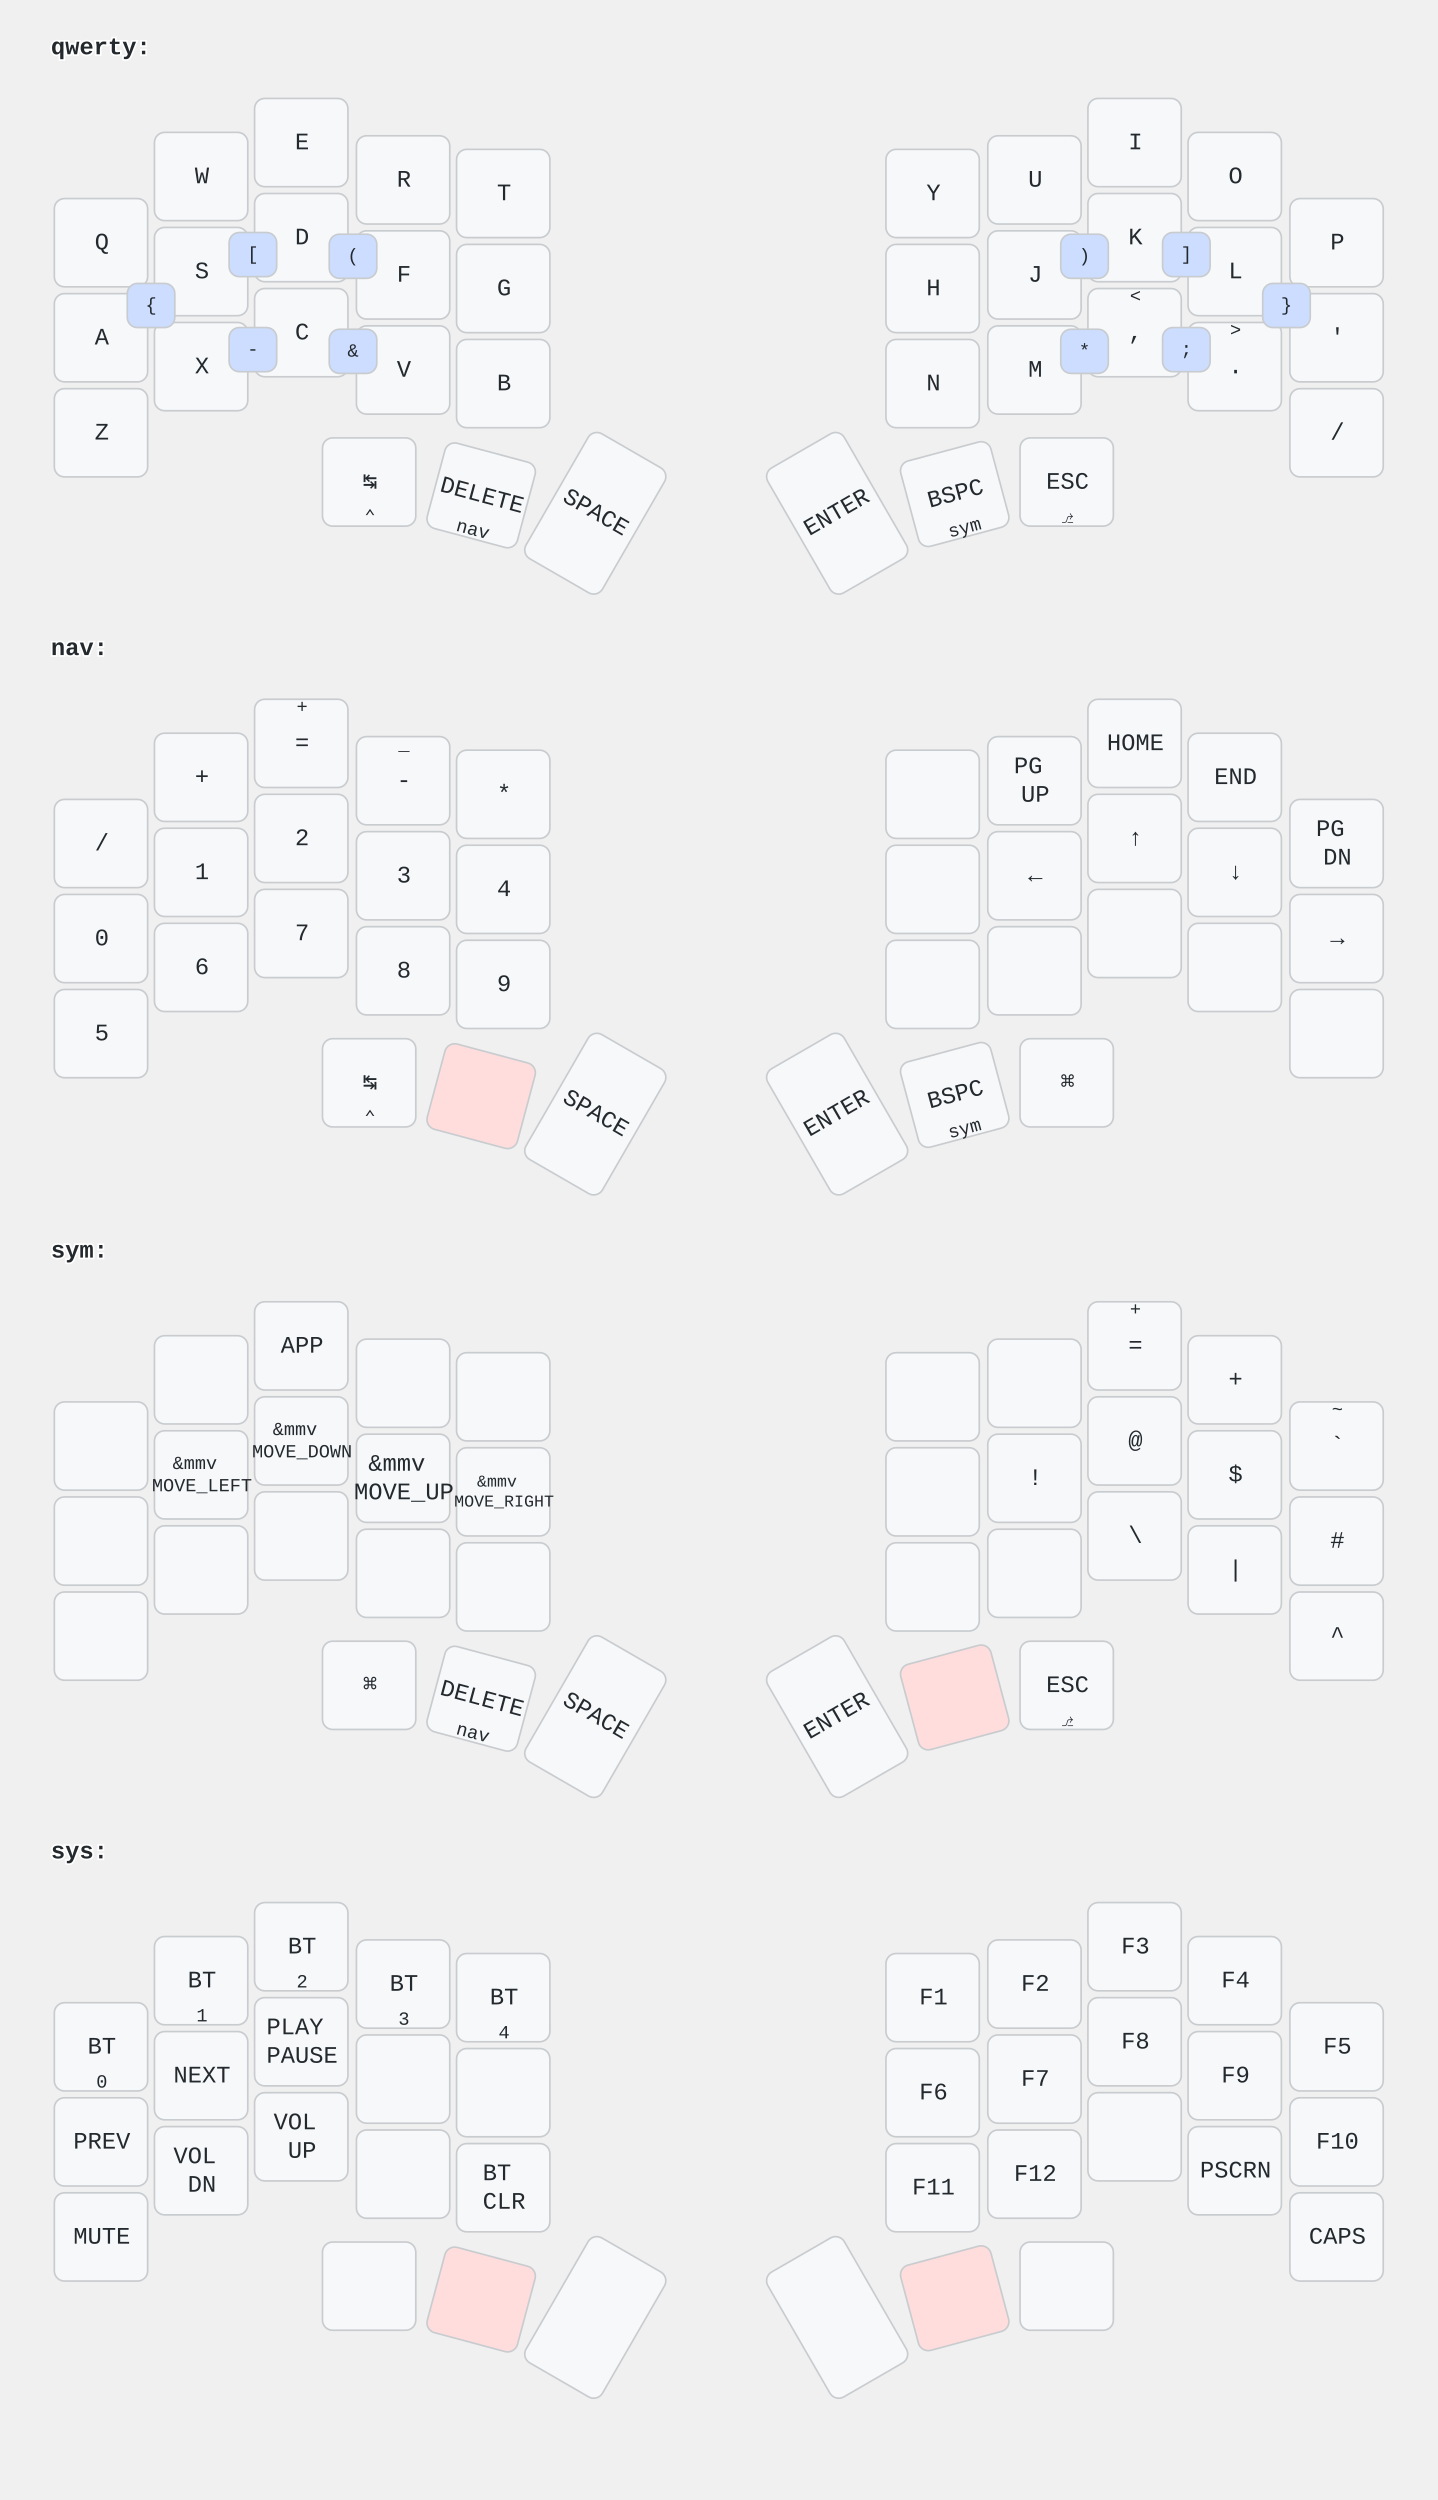
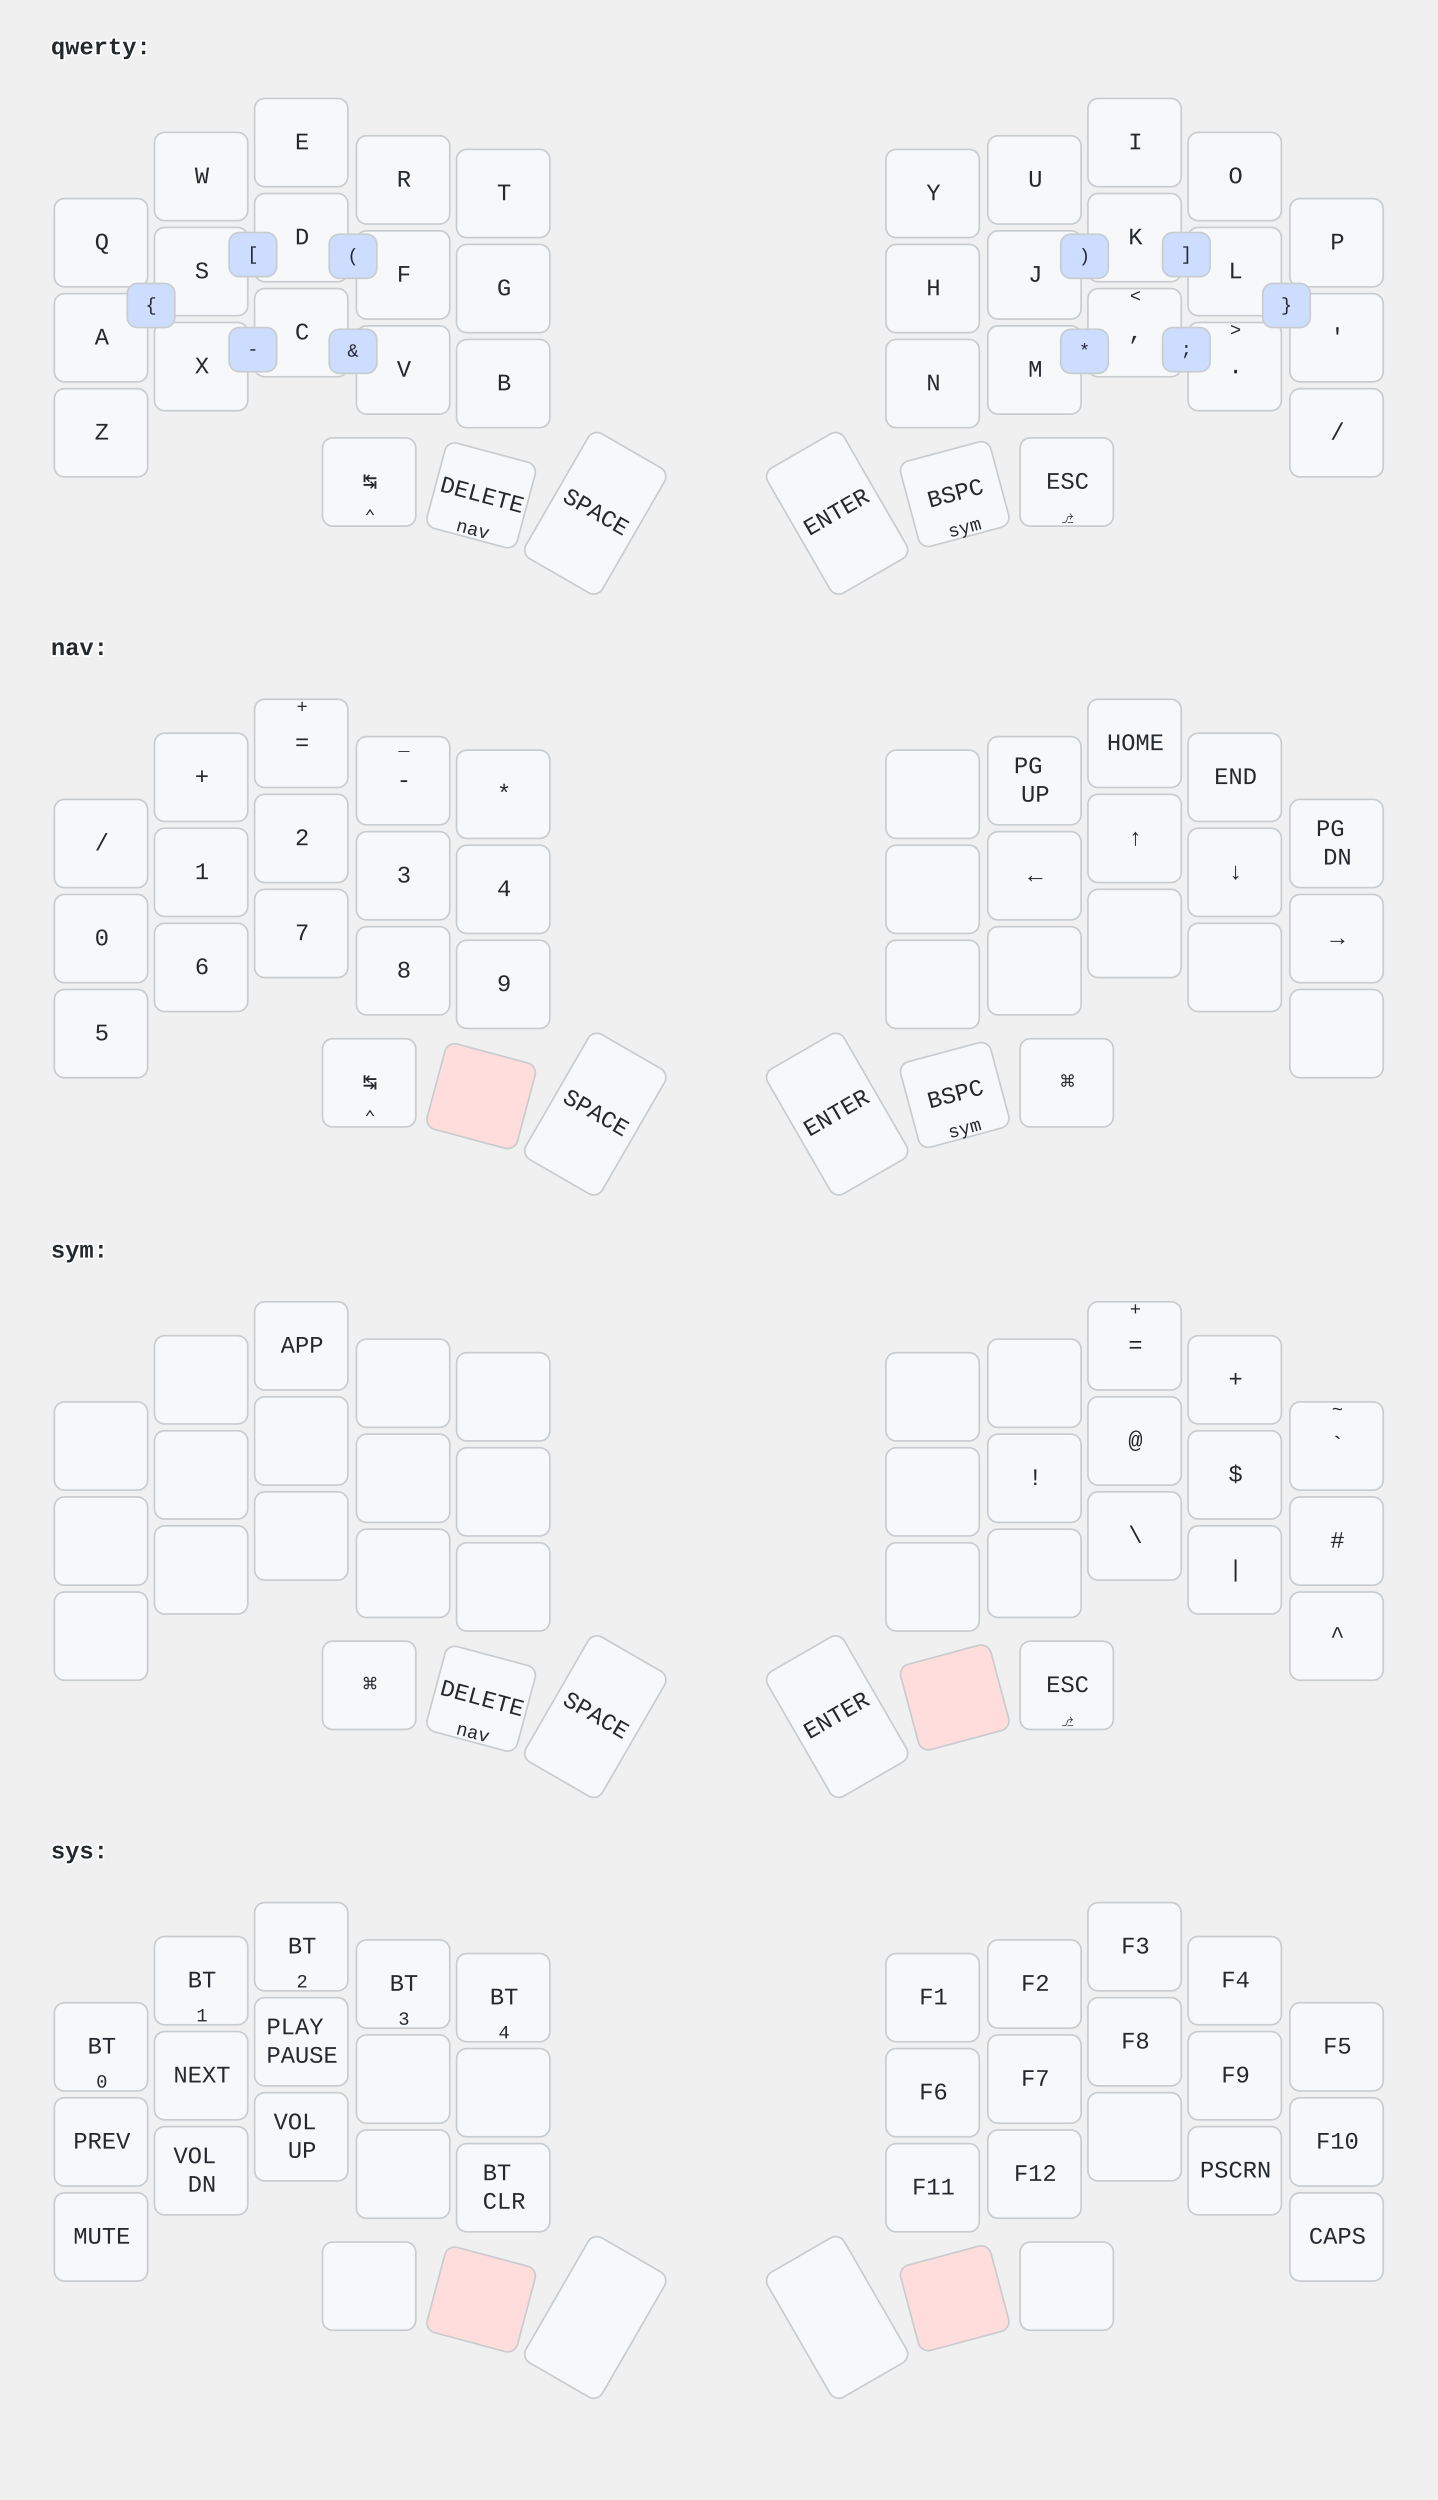
<svg xmlns="http://www.w3.org/2000/svg" width="847" height="1473" viewBox="0 0 847 1473" class="keymap">
  <style>/* font and background color specifications */
svg {
    font-family: SFMono-Regular,Consolas,Liberation Mono,Menlo,monospace;
    font-size: 14px;
    font-kerning: normal;
    text-rendering: optimizeLegibility;
    fill: #24292e;
}

/* default key styling */
rect {
    fill: #f6f8fa;
    stroke: #c9cccf;
    stroke-width: 1;
}

/* color accent for combo boxes */
rect.combo {
    fill: #cdf;
}

/* color accent for held keys */
rect.held, rect.combo.held {
    fill: #fdd;
}

/* color accent for ghost (optional) keys */
rect.ghost, rect.combo.ghost {
    fill: #ddd;
}

text {
    text-anchor: middle;
    dominant-baseline: middle;
}

/* styling for layer labels */
text.label {
    font-weight: bold;
    text-anchor: start;
    stroke: white;
    stroke-width: 2;
    paint-order: stroke;
}

/* styling for combo tap, and key hold/shifted label text */
text.combo, text.hold, text.shifted {
    font-size: 11px;
}

text.hold {
    text-anchor: middle;
    dominant-baseline: auto;
}

text.shifted {
    text-anchor: middle;
    dominant-baseline: hanging;
}

/* styling for hold/shifted label text in combo box */
text.combo.hold, text.combo.shifted {
    font-size: 8px;
}

/* styling for combo dendrons */
path {
    stroke-width: 1;
    stroke: gray;
    fill: none;
}
</style>
  <g transform="translate(30, 0)" class="layer-qwerty">
    <text x="0" y="28" class="label">qwerty:</text>
    <g transform="translate(0, 56)">
      <g transform="translate(30, 87)" class="key keypos-0">
        <rect rx="6" ry="6" x="-28" y="-26" width="55" height="52" class="key" />
        <text x="0" y="0" class="key tap">Q</text>
      </g>
      <g transform="translate(89, 48)" class="key keypos-1">
        <rect rx="6" ry="6" x="-28" y="-26" width="55" height="52" class="key" />
        <text x="0" y="0" class="key tap">W</text>
      </g>
      <g transform="translate(148, 28)" class="key keypos-2">
        <rect rx="6" ry="6" x="-28" y="-26" width="55" height="52" class="key" />
        <text x="0" y="0" class="key tap">E</text>
      </g>
      <g transform="translate(208, 50)" class="key keypos-3">
        <rect rx="6" ry="6" x="-28" y="-26" width="55" height="52" class="key" />
        <text x="0" y="0" class="key tap">R</text>
      </g>
      <g transform="translate(267, 58)" class="key keypos-4">
        <rect rx="6" ry="6" x="-28" y="-26" width="55" height="52" class="key" />
        <text x="0" y="0" class="key tap">T</text>
      </g>
      <g transform="translate(520, 58)" class="key keypos-5">
        <rect rx="6" ry="6" x="-28" y="-26" width="55" height="52" class="key" />
        <text x="0" y="0" class="key tap">Y</text>
      </g>
      <g transform="translate(580, 50)" class="key keypos-6">
        <rect rx="6" ry="6" x="-28" y="-26" width="55" height="52" class="key" />
        <text x="0" y="0" class="key tap">U</text>
      </g>
      <g transform="translate(639, 28)" class="key keypos-7">
        <rect rx="6" ry="6" x="-28" y="-26" width="55" height="52" class="key" />
        <text x="0" y="0" class="key tap">I</text>
      </g>
      <g transform="translate(698, 48)" class="key keypos-8">
        <rect rx="6" ry="6" x="-28" y="-26" width="55" height="52" class="key" />
        <text x="0" y="0" class="key tap">O</text>
      </g>
      <g transform="translate(758, 87)" class="key keypos-9">
        <rect rx="6" ry="6" x="-28" y="-26" width="55" height="52" class="key" />
        <text x="0" y="0" class="key tap">P</text>
      </g>
      <g transform="translate(30, 143)" class="key keypos-10">
        <rect rx="6" ry="6" x="-28" y="-26" width="55" height="52" class="key" />
        <text x="0" y="0" class="key tap">A</text>
      </g>
      <g transform="translate(89, 104)" class="key keypos-11">
        <rect rx="6" ry="6" x="-28" y="-26" width="55" height="52" class="key" />
        <text x="0" y="0" class="key tap">S</text>
      </g>
      <g transform="translate(148, 84)" class="key keypos-12">
        <rect rx="6" ry="6" x="-28" y="-26" width="55" height="52" class="key" />
        <text x="0" y="0" class="key tap">D</text>
      </g>
      <g transform="translate(208, 106)" class="key keypos-13">
        <rect rx="6" ry="6" x="-28" y="-26" width="55" height="52" class="key" />
        <text x="0" y="0" class="key tap">F</text>
      </g>
      <g transform="translate(267, 114)" class="key keypos-14">
        <rect rx="6" ry="6" x="-28" y="-26" width="55" height="52" class="key" />
        <text x="0" y="0" class="key tap">G</text>
      </g>
      <g transform="translate(520, 114)" class="key keypos-15">
        <rect rx="6" ry="6" x="-28" y="-26" width="55" height="52" class="key" />
        <text x="0" y="0" class="key tap">H</text>
      </g>
      <g transform="translate(580, 106)" class="key keypos-16">
        <rect rx="6" ry="6" x="-28" y="-26" width="55" height="52" class="key" />
        <text x="0" y="0" class="key tap">J</text>
      </g>
      <g transform="translate(639, 84)" class="key keypos-17">
        <rect rx="6" ry="6" x="-28" y="-26" width="55" height="52" class="key" />
        <text x="0" y="0" class="key tap">K</text>
      </g>
      <g transform="translate(698, 104)" class="key keypos-18">
        <rect rx="6" ry="6" x="-28" y="-26" width="55" height="52" class="key" />
        <text x="0" y="0" class="key tap">L</text>
      </g>
      <g transform="translate(758, 143)" class="key keypos-19">
        <rect rx="6" ry="6" x="-28" y="-26" width="55" height="52" class="key" />
        <text x="0" y="0" class="key tap">'</text>
      </g>
      <g transform="translate(30, 199)" class="key keypos-20">
        <rect rx="6" ry="6" x="-28" y="-26" width="55" height="52" class="key" />
        <text x="0" y="0" class="key tap">Z</text>
      </g>
      <g transform="translate(89, 160)" class="key keypos-21">
        <rect rx="6" ry="6" x="-28" y="-26" width="55" height="52" class="key" />
        <text x="0" y="0" class="key tap">X</text>
      </g>
      <g transform="translate(148, 140)" class="key keypos-22">
        <rect rx="6" ry="6" x="-28" y="-26" width="55" height="52" class="key" />
        <text x="0" y="0" class="key tap">C</text>
      </g>
      <g transform="translate(208, 162)" class="key keypos-23">
        <rect rx="6" ry="6" x="-28" y="-26" width="55" height="52" class="key" />
        <text x="0" y="0" class="key tap">V</text>
      </g>
      <g transform="translate(267, 170)" class="key keypos-24">
        <rect rx="6" ry="6" x="-28" y="-26" width="55" height="52" class="key" />
        <text x="0" y="0" class="key tap">B</text>
      </g>
      <g transform="translate(520, 170)" class="key keypos-25">
        <rect rx="6" ry="6" x="-28" y="-26" width="55" height="52" class="key" />
        <text x="0" y="0" class="key tap">N</text>
      </g>
      <g transform="translate(580, 162)" class="key keypos-26">
        <rect rx="6" ry="6" x="-28" y="-26" width="55" height="52" class="key" />
        <text x="0" y="0" class="key tap">M</text>
      </g>
      <g transform="translate(639, 140)" class="key keypos-27">
        <rect rx="6" ry="6" x="-28" y="-26" width="55" height="52" class="key" />
        <text x="0" y="0" class="key tap">,</text>
        <text x="0" y="-24" class="key shifted">&lt;</text>
      </g>
      <g transform="translate(698, 160)" class="key keypos-28">
        <rect rx="6" ry="6" x="-28" y="-26" width="55" height="52" class="key" />
        <text x="0" y="0" class="key tap">.</text>
        <text x="0" y="-24" class="key shifted">&gt;</text>
      </g>
      <g transform="translate(758, 199)" class="key keypos-29">
        <rect rx="6" ry="6" x="-28" y="-26" width="55" height="52" class="key" />
        <text x="0" y="0" class="key tap">/</text>
      </g>
      <g transform="translate(188, 228)" class="key keypos-30">
        <rect rx="6" ry="6" x="-28" y="-26" width="55" height="52" class="key" />
        <text x="0" y="0" class="key tap">↹</text>
        <text x="0" y="24" class="key hold">⌃</text>
      </g>
      <g transform="translate(254, 236) rotate(15.0)" class="key keypos-31">
        <rect rx="6" ry="6" x="-28" y="-26" width="55" height="52" class="key" />
        <text x="0" y="0" class="key tap">DELETE</text>
        <text x="0" y="24" class="key hold">nav</text>
      </g>
      <g transform="translate(321, 246) rotate(30.0)" class="key keypos-32">
        <rect rx="6" ry="6" x="-26" y="-42" width="52" height="85" class="key" />
        <text x="0" y="0" class="key tap">SPACE</text>
      </g>
      <g transform="translate(463, 246) rotate(-30.0)" class="key keypos-33">
        <rect rx="6" ry="6" x="-26" y="-42" width="52" height="85" class="key" />
        <text x="0" y="0" class="key tap">ENTER</text>
      </g>
      <g transform="translate(533, 235) rotate(-15.0)" class="key keypos-34">
        <rect rx="6" ry="6" x="-28" y="-26" width="55" height="52" class="key" />
        <text x="0" y="0" class="key tap">BSPC</text>
        <text x="0" y="24" class="key hold">sym</text>
      </g>
      <g transform="translate(599, 228)" class="key keypos-35">
        <rect rx="6" ry="6" x="-28" y="-26" width="55" height="52" class="key" />
        <text x="0" y="0" class="key tap">ESC</text>
        <text x="0" y="24" class="key hold">⎇</text>
      </g>
      <g class="combo combopos-0">
        <rect rx="6" ry="6" x="164" y="82" width="28" height="26" class="combo" />
        <text x="178" y="95" class="combo tap">(</text>
      </g>
      <g class="combo combopos-1">
        <rect rx="6" ry="6" x="105" y="81" width="28" height="26" class="combo" />
        <text x="119" y="94" class="combo tap">[</text>
      </g>
      <g class="combo combopos-2">
        <rect rx="6" ry="6" x="45" y="111" width="28" height="26" class="combo" />
        <text x="59" y="124" class="combo tap">{</text>
      </g>
      <g class="combo combopos-3">
        <rect rx="6" ry="6" x="105" y="137" width="28" height="26" class="combo" />
        <text x="119" y="150" class="combo tap">-</text>
      </g>
      <g class="combo combopos-4">
        <rect rx="6" ry="6" x="164" y="138" width="28" height="26" class="combo" />
        <text x="178" y="151" class="combo tap">&amp;</text>
      </g>
      <g class="combo combopos-5">
        <rect rx="6" ry="6" x="655" y="137" width="28" height="26" class="combo" />
        <text x="669" y="150" class="combo tap">;</text>
      </g>
      <g class="combo combopos-6">
        <rect rx="6" ry="6" x="595" y="138" width="28" height="26" class="combo" />
        <text x="609" y="151" class="combo tap">*</text>
      </g>
      <g class="combo combopos-7">
        <rect rx="6" ry="6" x="595" y="82" width="28" height="26" class="combo" />
        <text x="609" y="95" class="combo tap">)</text>
      </g>
      <g class="combo combopos-8">
        <rect rx="6" ry="6" x="655" y="81" width="28" height="26" class="combo" />
        <text x="669" y="94" class="combo tap">]</text>
      </g>
      <g class="combo combopos-9">
        <rect rx="6" ry="6" x="714" y="111" width="28" height="26" class="combo" />
        <text x="728" y="124" class="combo tap">}</text>
      </g>
    </g>
  </g>
  <g transform="translate(30, 354)" class="layer-nav">
    <text x="0" y="28" class="label">nav:</text>
    <g transform="translate(0, 56)">
      <g transform="translate(30, 87)" class="key keypos-0">
        <rect rx="6" ry="6" x="-28" y="-26" width="55" height="52" class="key" />
        <text x="0" y="0" class="key tap">/</text>
      </g>
      <g transform="translate(89, 48)" class="key keypos-1">
        <rect rx="6" ry="6" x="-28" y="-26" width="55" height="52" class="key" />
        <text x="0" y="0" class="key tap">+</text>
      </g>
      <g transform="translate(148, 28)" class="key keypos-2">
        <rect rx="6" ry="6" x="-28" y="-26" width="55" height="52" class="key" />
        <text x="0" y="0" class="key tap">=</text>
        <text x="0" y="-24" class="key shifted">+</text>
      </g>
      <g transform="translate(208, 50)" class="key keypos-3">
        <rect rx="6" ry="6" x="-28" y="-26" width="55" height="52" class="key" />
        <text x="0" y="0" class="key tap">-</text>
        <text x="0" y="-24" class="key shifted">_</text>
      </g>
      <g transform="translate(267, 58)" class="key keypos-4">
        <rect rx="6" ry="6" x="-28" y="-26" width="55" height="52" class="key" />
        <text x="0" y="0" class="key tap">*</text>
      </g>
      <g transform="translate(520, 58)" class="key keypos-5">
        <rect rx="6" ry="6" x="-28" y="-26" width="55" height="52" class="key" />
      </g>
      <g transform="translate(580, 50)" class="key keypos-6">
        <rect rx="6" ry="6" x="-28" y="-26" width="55" height="52" class="key" />
        <text x="0" y="0" class="key tap">
          <tspan x="0" dy="-0.6em">PG</tspan>
          <tspan x="0" dy="1.2em">UP</tspan>
        </text>
      </g>
      <g transform="translate(639, 28)" class="key keypos-7">
        <rect rx="6" ry="6" x="-28" y="-26" width="55" height="52" class="key" />
        <text x="0" y="0" class="key tap">HOME</text>
      </g>
      <g transform="translate(698, 48)" class="key keypos-8">
        <rect rx="6" ry="6" x="-28" y="-26" width="55" height="52" class="key" />
        <text x="0" y="0" class="key tap">END</text>
      </g>
      <g transform="translate(758, 87)" class="key keypos-9">
        <rect rx="6" ry="6" x="-28" y="-26" width="55" height="52" class="key" />
        <text x="0" y="0" class="key tap">
          <tspan x="0" dy="-0.6em">PG</tspan>
          <tspan x="0" dy="1.2em">DN</tspan>
        </text>
      </g>
      <g transform="translate(30, 143)" class="key keypos-10">
        <rect rx="6" ry="6" x="-28" y="-26" width="55" height="52" class="key" />
        <text x="0" y="0" class="key tap">0</text>
      </g>
      <g transform="translate(89, 104)" class="key keypos-11">
        <rect rx="6" ry="6" x="-28" y="-26" width="55" height="52" class="key" />
        <text x="0" y="0" class="key tap">1</text>
      </g>
      <g transform="translate(148, 84)" class="key keypos-12">
        <rect rx="6" ry="6" x="-28" y="-26" width="55" height="52" class="key" />
        <text x="0" y="0" class="key tap">2</text>
      </g>
      <g transform="translate(208, 106)" class="key keypos-13">
        <rect rx="6" ry="6" x="-28" y="-26" width="55" height="52" class="key" />
        <text x="0" y="0" class="key tap">3</text>
      </g>
      <g transform="translate(267, 114)" class="key keypos-14">
        <rect rx="6" ry="6" x="-28" y="-26" width="55" height="52" class="key" />
        <text x="0" y="0" class="key tap">4</text>
      </g>
      <g transform="translate(520, 114)" class="key keypos-15">
        <rect rx="6" ry="6" x="-28" y="-26" width="55" height="52" class="key" />
      </g>
      <g transform="translate(580, 106)" class="key keypos-16">
        <rect rx="6" ry="6" x="-28" y="-26" width="55" height="52" class="key" />
        <text x="0" y="0" class="key tap">←</text>
      </g>
      <g transform="translate(639, 84)" class="key keypos-17">
        <rect rx="6" ry="6" x="-28" y="-26" width="55" height="52" class="key" />
        <text x="0" y="0" class="key tap">↑</text>
      </g>
      <g transform="translate(698, 104)" class="key keypos-18">
        <rect rx="6" ry="6" x="-28" y="-26" width="55" height="52" class="key" />
        <text x="0" y="0" class="key tap">↓</text>
      </g>
      <g transform="translate(758, 143)" class="key keypos-19">
        <rect rx="6" ry="6" x="-28" y="-26" width="55" height="52" class="key" />
        <text x="0" y="0" class="key tap">→</text>
      </g>
      <g transform="translate(30, 199)" class="key keypos-20">
        <rect rx="6" ry="6" x="-28" y="-26" width="55" height="52" class="key" />
        <text x="0" y="0" class="key tap">5</text>
      </g>
      <g transform="translate(89, 160)" class="key keypos-21">
        <rect rx="6" ry="6" x="-28" y="-26" width="55" height="52" class="key" />
        <text x="0" y="0" class="key tap">6</text>
      </g>
      <g transform="translate(148, 140)" class="key keypos-22">
        <rect rx="6" ry="6" x="-28" y="-26" width="55" height="52" class="key" />
        <text x="0" y="0" class="key tap">7</text>
      </g>
      <g transform="translate(208, 162)" class="key keypos-23">
        <rect rx="6" ry="6" x="-28" y="-26" width="55" height="52" class="key" />
        <text x="0" y="0" class="key tap">8</text>
      </g>
      <g transform="translate(267, 170)" class="key keypos-24">
        <rect rx="6" ry="6" x="-28" y="-26" width="55" height="52" class="key" />
        <text x="0" y="0" class="key tap">9</text>
      </g>
      <g transform="translate(520, 170)" class="key keypos-25">
        <rect rx="6" ry="6" x="-28" y="-26" width="55" height="52" class="key" />
      </g>
      <g transform="translate(580, 162)" class="key keypos-26">
        <rect rx="6" ry="6" x="-28" y="-26" width="55" height="52" class="key" />
      </g>
      <g transform="translate(639, 140)" class="key keypos-27">
        <rect rx="6" ry="6" x="-28" y="-26" width="55" height="52" class="key" />
      </g>
      <g transform="translate(698, 160)" class="key keypos-28">
        <rect rx="6" ry="6" x="-28" y="-26" width="55" height="52" class="key" />
      </g>
      <g transform="translate(758, 199)" class="key keypos-29">
        <rect rx="6" ry="6" x="-28" y="-26" width="55" height="52" class="key" />
      </g>
      <g transform="translate(188, 228)" class="key keypos-30">
        <rect rx="6" ry="6" x="-28" y="-26" width="55" height="52" class="key" />
        <text x="0" y="0" class="key tap">↹</text>
        <text x="0" y="24" class="key hold">⌃</text>
      </g>
      <g transform="translate(254, 236) rotate(15.0)" class="key held keypos-31">
        <rect rx="6" ry="6" x="-28" y="-26" width="55" height="52" class="key held" />
      </g>
      <g transform="translate(321, 246) rotate(30.0)" class="key keypos-32">
        <rect rx="6" ry="6" x="-26" y="-42" width="52" height="85" class="key" />
        <text x="0" y="0" class="key tap">SPACE</text>
      </g>
      <g transform="translate(463, 246) rotate(-30.0)" class="key keypos-33">
        <rect rx="6" ry="6" x="-26" y="-42" width="52" height="85" class="key" />
        <text x="0" y="0" class="key tap">ENTER</text>
      </g>
      <g transform="translate(533, 235) rotate(-15.0)" class="key keypos-34">
        <rect rx="6" ry="6" x="-28" y="-26" width="55" height="52" class="key" />
        <text x="0" y="0" class="key tap">BSPC</text>
        <text x="0" y="24" class="key hold">sym</text>
      </g>
      <g transform="translate(599, 228)" class="key keypos-35">
        <rect rx="6" ry="6" x="-28" y="-26" width="55" height="52" class="key" />
        <text x="0" y="0" class="key tap">⌘</text>
      </g>
    </g>
  </g>
  <g transform="translate(30, 709)" class="layer-sym">
    <text x="0" y="28" class="label">sym:</text>
    <g transform="translate(0, 56)">
      <g transform="translate(30, 87)" class="key keypos-0">
        <rect rx="6" ry="6" x="-28" y="-26" width="55" height="52" class="key" />
      </g>
      <g transform="translate(89, 48)" class="key keypos-1">
        <rect rx="6" ry="6" x="-28" y="-26" width="55" height="52" class="key" />
      </g>
      <g transform="translate(148, 28)" class="key keypos-2">
        <rect rx="6" ry="6" x="-28" y="-26" width="55" height="52" class="key" />
        <text x="0" y="0" class="key tap">APP</text>
      </g>
      <g transform="translate(208, 50)" class="key keypos-3">
        <rect rx="6" ry="6" x="-28" y="-26" width="55" height="52" class="key" />
      </g>
      <g transform="translate(267, 58)" class="key keypos-4">
        <rect rx="6" ry="6" x="-28" y="-26" width="55" height="52" class="key" />
      </g>
      <g transform="translate(520, 58)" class="key keypos-5">
        <rect rx="6" ry="6" x="-28" y="-26" width="55" height="52" class="key" />
      </g>
      <g transform="translate(580, 50)" class="key keypos-6">
        <rect rx="6" ry="6" x="-28" y="-26" width="55" height="52" class="key" />
      </g>
      <g transform="translate(639, 28)" class="key keypos-7">
        <rect rx="6" ry="6" x="-28" y="-26" width="55" height="52" class="key" />
        <text x="0" y="0" class="key tap">=</text>
        <text x="0" y="-24" class="key shifted">+</text>
      </g>
      <g transform="translate(698, 48)" class="key keypos-8">
        <rect rx="6" ry="6" x="-28" y="-26" width="55" height="52" class="key" />
        <text x="0" y="0" class="key tap">+</text>
      </g>
      <g transform="translate(758, 87)" class="key keypos-9">
        <rect rx="6" ry="6" x="-28" y="-26" width="55" height="52" class="key" />
        <text x="0" y="0" class="key tap">`</text>
        <text x="0" y="-24" class="key shifted">~</text>
      </g>
      <g transform="translate(30, 143)" class="key keypos-10">
        <rect rx="6" ry="6" x="-28" y="-26" width="55" height="52" class="key" />
      </g>
      <g transform="translate(89, 104)" class="key keypos-11">
        <rect rx="6" ry="6" x="-28" y="-26" width="55" height="52" class="key" />
-         <text x="0" y="0" class="key tap">
-           <tspan x="0" dy="-0.6em" style="font-size: 78%">&amp;mmv</tspan>
-           <tspan x="0" dy="1.2em" style="font-size: 78%">MOVE_LEFT</tspan>
-         </text>
      </g>
      <g transform="translate(148, 84)" class="key keypos-12">
        <rect rx="6" ry="6" x="-28" y="-26" width="55" height="52" class="key" />
-         <text x="0" y="0" class="key tap">
-           <tspan x="0" dy="-0.6em" style="font-size: 78%">&amp;mmv</tspan>
-           <tspan x="0" dy="1.2em" style="font-size: 78%">MOVE_DOWN</tspan>
-         </text>
      </g>
      <g transform="translate(208, 106)" class="key keypos-13">
        <rect rx="6" ry="6" x="-28" y="-26" width="55" height="52" class="key" />
-         <text x="0" y="0" class="key tap">
-           <tspan x="0" dy="-0.6em">&amp;mmv</tspan>
-           <tspan x="0" dy="1.2em">MOVE_UP</tspan>
-         </text>
      </g>
      <g transform="translate(267, 114)" class="key keypos-14">
        <rect rx="6" ry="6" x="-28" y="-26" width="55" height="52" class="key" />
-         <text x="0" y="0" class="key tap">
-           <tspan x="0" dy="-0.6em" style="font-size: 70%">&amp;mmv</tspan>
-           <tspan x="0" dy="1.2em" style="font-size: 70%">MOVE_RIGHT</tspan>
-         </text>
      </g>
      <g transform="translate(520, 114)" class="key keypos-15">
        <rect rx="6" ry="6" x="-28" y="-26" width="55" height="52" class="key" />
      </g>
      <g transform="translate(580, 106)" class="key keypos-16">
        <rect rx="6" ry="6" x="-28" y="-26" width="55" height="52" class="key" />
        <text x="0" y="0" class="key tap">!</text>
      </g>
      <g transform="translate(639, 84)" class="key keypos-17">
        <rect rx="6" ry="6" x="-28" y="-26" width="55" height="52" class="key" />
        <text x="0" y="0" class="key tap">@</text>
      </g>
      <g transform="translate(698, 104)" class="key keypos-18">
        <rect rx="6" ry="6" x="-28" y="-26" width="55" height="52" class="key" />
        <text x="0" y="0" class="key tap">$</text>
      </g>
      <g transform="translate(758, 143)" class="key keypos-19">
        <rect rx="6" ry="6" x="-28" y="-26" width="55" height="52" class="key" />
        <text x="0" y="0" class="key tap">#</text>
      </g>
      <g transform="translate(30, 199)" class="key keypos-20">
        <rect rx="6" ry="6" x="-28" y="-26" width="55" height="52" class="key" />
      </g>
      <g transform="translate(89, 160)" class="key keypos-21">
        <rect rx="6" ry="6" x="-28" y="-26" width="55" height="52" class="key" />
      </g>
      <g transform="translate(148, 140)" class="key keypos-22">
        <rect rx="6" ry="6" x="-28" y="-26" width="55" height="52" class="key" />
      </g>
      <g transform="translate(208, 162)" class="key keypos-23">
        <rect rx="6" ry="6" x="-28" y="-26" width="55" height="52" class="key" />
      </g>
      <g transform="translate(267, 170)" class="key keypos-24">
        <rect rx="6" ry="6" x="-28" y="-26" width="55" height="52" class="key" />
      </g>
      <g transform="translate(520, 170)" class="key keypos-25">
        <rect rx="6" ry="6" x="-28" y="-26" width="55" height="52" class="key" />
      </g>
      <g transform="translate(580, 162)" class="key keypos-26">
        <rect rx="6" ry="6" x="-28" y="-26" width="55" height="52" class="key" />
      </g>
      <g transform="translate(639, 140)" class="key keypos-27">
        <rect rx="6" ry="6" x="-28" y="-26" width="55" height="52" class="key" />
        <text x="0" y="0" class="key tap">\</text>
      </g>
      <g transform="translate(698, 160)" class="key keypos-28">
        <rect rx="6" ry="6" x="-28" y="-26" width="55" height="52" class="key" />
        <text x="0" y="0" class="key tap">|</text>
      </g>
      <g transform="translate(758, 199)" class="key keypos-29">
        <rect rx="6" ry="6" x="-28" y="-26" width="55" height="52" class="key" />
        <text x="0" y="0" class="key tap">^</text>
      </g>
      <g transform="translate(188, 228)" class="key keypos-30">
        <rect rx="6" ry="6" x="-28" y="-26" width="55" height="52" class="key" />
        <text x="0" y="0" class="key tap">⌘</text>
      </g>
      <g transform="translate(254, 236) rotate(15.0)" class="key keypos-31">
        <rect rx="6" ry="6" x="-28" y="-26" width="55" height="52" class="key" />
        <text x="0" y="0" class="key tap">DELETE</text>
        <text x="0" y="24" class="key hold">nav</text>
      </g>
      <g transform="translate(321, 246) rotate(30.0)" class="key keypos-32">
        <rect rx="6" ry="6" x="-26" y="-42" width="52" height="85" class="key" />
        <text x="0" y="0" class="key tap">SPACE</text>
      </g>
      <g transform="translate(463, 246) rotate(-30.0)" class="key keypos-33">
        <rect rx="6" ry="6" x="-26" y="-42" width="52" height="85" class="key" />
        <text x="0" y="0" class="key tap">ENTER</text>
      </g>
      <g transform="translate(533, 235) rotate(-15.0)" class="key held keypos-34">
        <rect rx="6" ry="6" x="-28" y="-26" width="55" height="52" class="key held" />
      </g>
      <g transform="translate(599, 228)" class="key keypos-35">
        <rect rx="6" ry="6" x="-28" y="-26" width="55" height="52" class="key" />
        <text x="0" y="0" class="key tap">ESC</text>
        <text x="0" y="24" class="key hold">⎇</text>
      </g>
    </g>
  </g>
  <g transform="translate(30, 1063)" class="layer-sys">
    <text x="0" y="28" class="label">sys:</text>
    <g transform="translate(0, 56)">
      <g transform="translate(30, 87)" class="key keypos-0">
        <rect rx="6" ry="6" x="-28" y="-26" width="55" height="52" class="key" />
        <text x="0" y="0" class="key tap">BT</text>
        <text x="0" y="24" class="key hold">0</text>
      </g>
      <g transform="translate(89, 48)" class="key keypos-1">
        <rect rx="6" ry="6" x="-28" y="-26" width="55" height="52" class="key" />
        <text x="0" y="0" class="key tap">BT</text>
        <text x="0" y="24" class="key hold">1</text>
      </g>
      <g transform="translate(148, 28)" class="key keypos-2">
        <rect rx="6" ry="6" x="-28" y="-26" width="55" height="52" class="key" />
        <text x="0" y="0" class="key tap">BT</text>
        <text x="0" y="24" class="key hold">2</text>
      </g>
      <g transform="translate(208, 50)" class="key keypos-3">
        <rect rx="6" ry="6" x="-28" y="-26" width="55" height="52" class="key" />
        <text x="0" y="0" class="key tap">BT</text>
        <text x="0" y="24" class="key hold">3</text>
      </g>
      <g transform="translate(267, 58)" class="key keypos-4">
        <rect rx="6" ry="6" x="-28" y="-26" width="55" height="52" class="key" />
        <text x="0" y="0" class="key tap">BT</text>
        <text x="0" y="24" class="key hold">4</text>
      </g>
      <g transform="translate(520, 58)" class="key keypos-5">
        <rect rx="6" ry="6" x="-28" y="-26" width="55" height="52" class="key" />
        <text x="0" y="0" class="key tap">F1</text>
      </g>
      <g transform="translate(580, 50)" class="key keypos-6">
        <rect rx="6" ry="6" x="-28" y="-26" width="55" height="52" class="key" />
        <text x="0" y="0" class="key tap">F2</text>
      </g>
      <g transform="translate(639, 28)" class="key keypos-7">
        <rect rx="6" ry="6" x="-28" y="-26" width="55" height="52" class="key" />
        <text x="0" y="0" class="key tap">F3</text>
      </g>
      <g transform="translate(698, 48)" class="key keypos-8">
        <rect rx="6" ry="6" x="-28" y="-26" width="55" height="52" class="key" />
        <text x="0" y="0" class="key tap">F4</text>
      </g>
      <g transform="translate(758, 87)" class="key keypos-9">
        <rect rx="6" ry="6" x="-28" y="-26" width="55" height="52" class="key" />
        <text x="0" y="0" class="key tap">F5</text>
      </g>
      <g transform="translate(30, 143)" class="key keypos-10">
        <rect rx="6" ry="6" x="-28" y="-26" width="55" height="52" class="key" />
        <text x="0" y="0" class="key tap">PREV</text>
      </g>
      <g transform="translate(89, 104)" class="key keypos-11">
        <rect rx="6" ry="6" x="-28" y="-26" width="55" height="52" class="key" />
        <text x="0" y="0" class="key tap">NEXT</text>
      </g>
      <g transform="translate(148, 84)" class="key keypos-12">
        <rect rx="6" ry="6" x="-28" y="-26" width="55" height="52" class="key" />
        <text x="0" y="0" class="key tap">
          <tspan x="0" dy="-0.6em">PLAY</tspan>
          <tspan x="0" dy="1.2em">PAUSE</tspan>
        </text>
      </g>
      <g transform="translate(208, 106)" class="key keypos-13">
        <rect rx="6" ry="6" x="-28" y="-26" width="55" height="52" class="key" />
      </g>
      <g transform="translate(267, 114)" class="key keypos-14">
        <rect rx="6" ry="6" x="-28" y="-26" width="55" height="52" class="key" />
      </g>
      <g transform="translate(520, 114)" class="key keypos-15">
        <rect rx="6" ry="6" x="-28" y="-26" width="55" height="52" class="key" />
        <text x="0" y="0" class="key tap">F6</text>
      </g>
      <g transform="translate(580, 106)" class="key keypos-16">
        <rect rx="6" ry="6" x="-28" y="-26" width="55" height="52" class="key" />
        <text x="0" y="0" class="key tap">F7</text>
      </g>
      <g transform="translate(639, 84)" class="key keypos-17">
        <rect rx="6" ry="6" x="-28" y="-26" width="55" height="52" class="key" />
        <text x="0" y="0" class="key tap">F8</text>
      </g>
      <g transform="translate(698, 104)" class="key keypos-18">
        <rect rx="6" ry="6" x="-28" y="-26" width="55" height="52" class="key" />
        <text x="0" y="0" class="key tap">F9</text>
      </g>
      <g transform="translate(758, 143)" class="key keypos-19">
        <rect rx="6" ry="6" x="-28" y="-26" width="55" height="52" class="key" />
        <text x="0" y="0" class="key tap">F10</text>
      </g>
      <g transform="translate(30, 199)" class="key keypos-20">
        <rect rx="6" ry="6" x="-28" y="-26" width="55" height="52" class="key" />
        <text x="0" y="0" class="key tap">MUTE</text>
      </g>
      <g transform="translate(89, 160)" class="key keypos-21">
        <rect rx="6" ry="6" x="-28" y="-26" width="55" height="52" class="key" />
        <text x="0" y="0" class="key tap">
          <tspan x="0" dy="-0.6em">VOL</tspan>
          <tspan x="0" dy="1.2em">DN</tspan>
        </text>
      </g>
      <g transform="translate(148, 140)" class="key keypos-22">
        <rect rx="6" ry="6" x="-28" y="-26" width="55" height="52" class="key" />
        <text x="0" y="0" class="key tap">
          <tspan x="0" dy="-0.6em">VOL</tspan>
          <tspan x="0" dy="1.2em">UP</tspan>
        </text>
      </g>
      <g transform="translate(208, 162)" class="key keypos-23">
        <rect rx="6" ry="6" x="-28" y="-26" width="55" height="52" class="key" />
      </g>
      <g transform="translate(267, 170)" class="key keypos-24">
        <rect rx="6" ry="6" x="-28" y="-26" width="55" height="52" class="key" />
        <text x="0" y="0" class="key tap">
          <tspan x="0" dy="-0.6em">BT</tspan>
          <tspan x="0" dy="1.2em">CLR</tspan>
        </text>
      </g>
      <g transform="translate(520, 170)" class="key keypos-25">
        <rect rx="6" ry="6" x="-28" y="-26" width="55" height="52" class="key" />
        <text x="0" y="0" class="key tap">F11</text>
      </g>
      <g transform="translate(580, 162)" class="key keypos-26">
        <rect rx="6" ry="6" x="-28" y="-26" width="55" height="52" class="key" />
        <text x="0" y="0" class="key tap">F12</text>
      </g>
      <g transform="translate(639, 140)" class="key keypos-27">
        <rect rx="6" ry="6" x="-28" y="-26" width="55" height="52" class="key" />
      </g>
      <g transform="translate(698, 160)" class="key keypos-28">
        <rect rx="6" ry="6" x="-28" y="-26" width="55" height="52" class="key" />
        <text x="0" y="0" class="key tap">PSCRN</text>
      </g>
      <g transform="translate(758, 199)" class="key keypos-29">
        <rect rx="6" ry="6" x="-28" y="-26" width="55" height="52" class="key" />
        <text x="0" y="0" class="key tap">CAPS</text>
      </g>
      <g transform="translate(188, 228)" class="key keypos-30">
        <rect rx="6" ry="6" x="-28" y="-26" width="55" height="52" class="key" />
      </g>
      <g transform="translate(254, 236) rotate(15.0)" class="key held keypos-31">
        <rect rx="6" ry="6" x="-28" y="-26" width="55" height="52" class="key held" />
      </g>
      <g transform="translate(321, 246) rotate(30.0)" class="key keypos-32">
        <rect rx="6" ry="6" x="-26" y="-42" width="52" height="85" class="key" />
      </g>
      <g transform="translate(463, 246) rotate(-30.0)" class="key keypos-33">
        <rect rx="6" ry="6" x="-26" y="-42" width="52" height="85" class="key" />
      </g>
      <g transform="translate(533, 235) rotate(-15.0)" class="key held keypos-34">
        <rect rx="6" ry="6" x="-28" y="-26" width="55" height="52" class="key held" />
      </g>
      <g transform="translate(599, 228)" class="key keypos-35">
        <rect rx="6" ry="6" x="-28" y="-26" width="55" height="52" class="key" />
      </g>
    </g>
  </g>
</svg>
